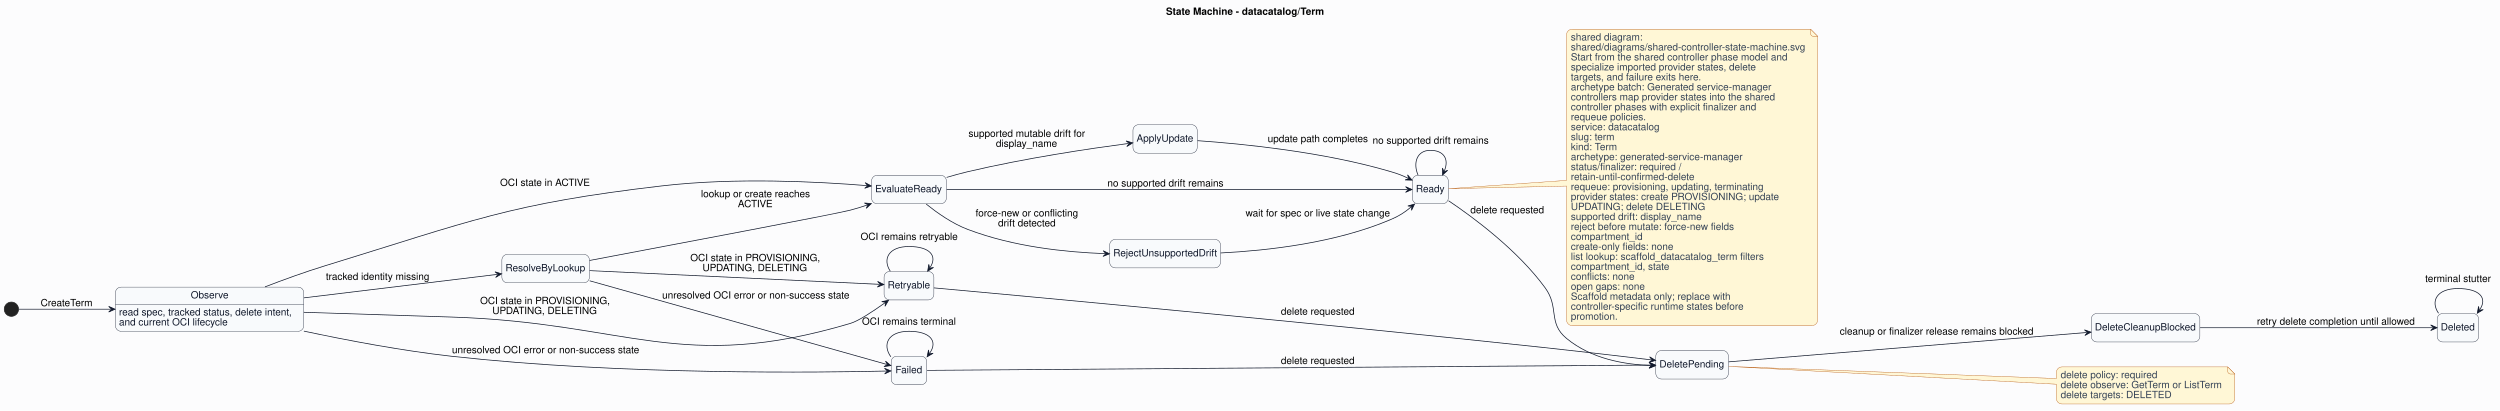
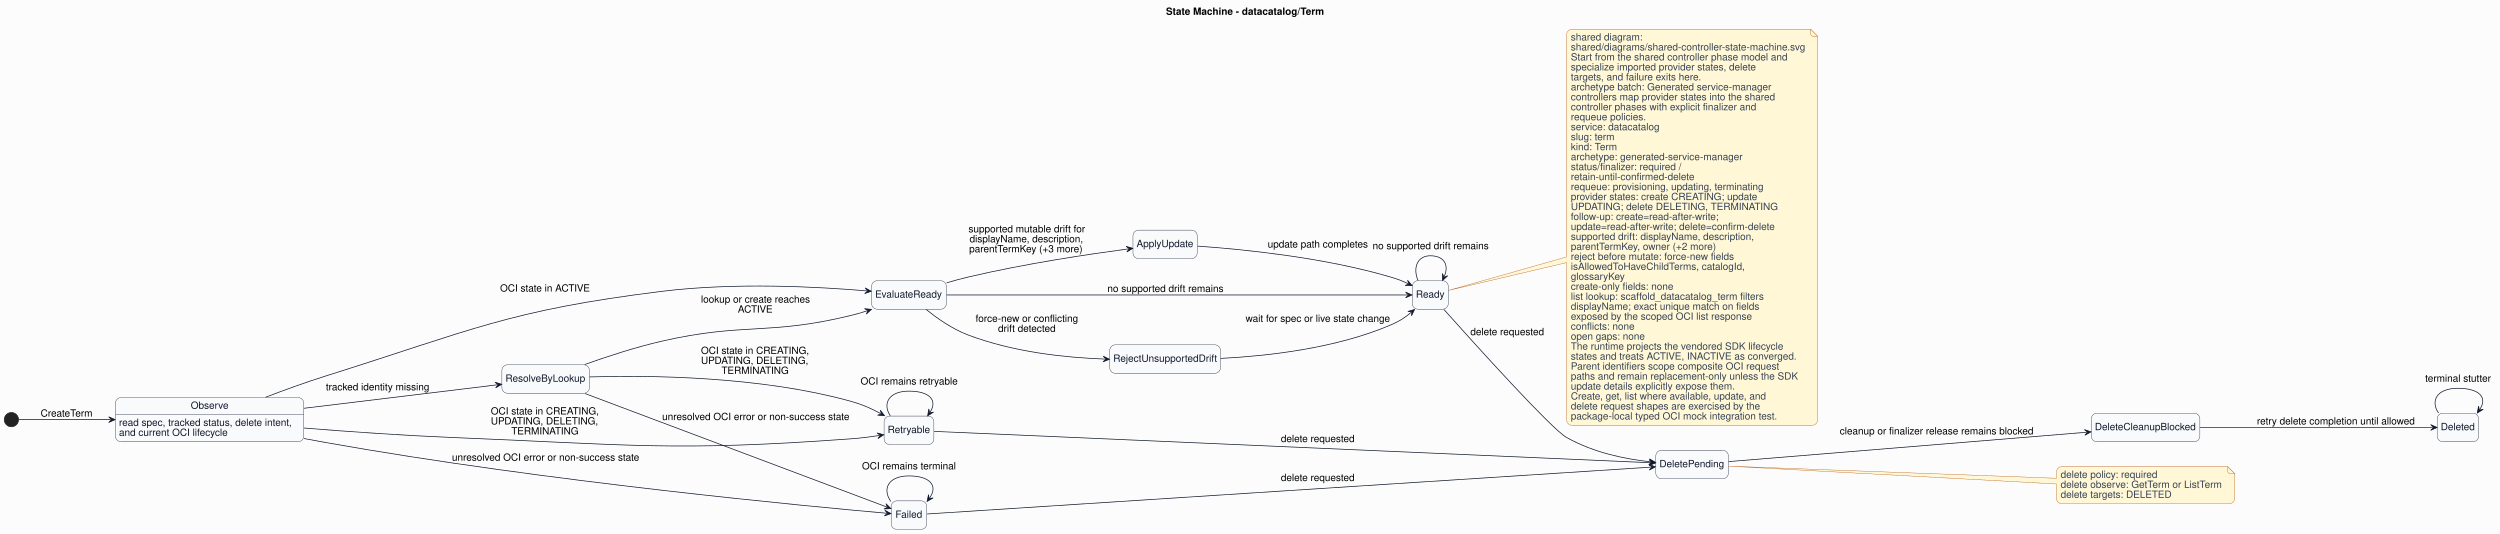
- <svg xmlns="http://www.w3.org/2000/svg" contentStyleType="text/css" data-diagram-type="STATE" height="576px" preserveAspectRatio="none" style="width:3509px;height:576px;background:#FCFCFD;" version="1.1" viewBox="0 0 3509 576" width="3509px" zoomAndPan="magnify">
+ <svg xmlns="http://www.w3.org/2000/svg" contentStyleType="text/css" data-diagram-type="STATE" height="749px" preserveAspectRatio="none" style="width:3509px;height:749px;background:#FCFCFD;" version="1.1" viewBox="0 0 3509 749" width="3509px" zoomAndPan="magnify">
  <defs />
  <g>
-     <rect fill="#FCFCFD" height="576" style="stroke:none;stroke-width:1;" width="3509" x="0" y="0" />
+     <rect fill="#FCFCFD" height="749" style="stroke:none;stroke-width:1;" width="3509" x="0" y="0" />
    <g class="title" data-source-line="10">
      <text fill="#000000" font-family="Helvetica" font-size="14" font-weight="bold" lengthAdjust="spacing" textLength="222.503" x="1636.502" y="20.78">State Machine - datacatalog/Term</text>
    </g>
    <g class="entity" data-qualified-name="observe" id="ent0002">
-       <rect fill="#F8FAFC" height="62" rx="8" ry="8" style="stroke:#0F172A;stroke-width:0.5;" width="264.364" x="162" y="403" />
-       <line style="stroke:#0F172A;stroke-width:0.5;" x1="162" x2="426.364" y1="427" y2="427" />
-       <text fill="#0F172A" font-family="Helvetica" font-size="14" lengthAdjust="spacing" textLength="52.91" x="267.727" y="418.78">Observe</text>
-       <text fill="#0F172A" font-family="Helvetica" font-size="14" lengthAdjust="spacing" textLength="244.364" x="167" y="442.78">read spec, tracked status, delete intent,</text>
-       <text fill="#0F172A" font-family="Helvetica" font-size="14" lengthAdjust="spacing" textLength="153.282" x="167" y="456.78">and current OCI lifecycle</text>
-     </g>
-     <rect fill="#F8FAFC" height="40" rx="8" ry="8" style="stroke:#0F172A;stroke-width:0.5;" width="104.951" x="1223.36" y="246" />
-     <text fill="#0F172A" font-family="Helvetica" font-size="14" lengthAdjust="spacing" textLength="94.951" x="1228.36" y="269.78">EvaluateReady</text>
-     <rect fill="#F8FAFC" height="40" rx="8" ry="8" style="stroke:#0F172A;stroke-width:0.5;" width="50.469" x="1982.32" y="246" />
-     <text fill="#0F172A" font-family="Helvetica" font-size="14" lengthAdjust="spacing" textLength="40.469" x="1987.32" y="269.78">Ready</text>
-     <rect fill="#F8FAFC" height="40" rx="8" ry="8" style="stroke:#0F172A;stroke-width:0.5;" width="69.917" x="1240.88" y="381" />
-     <text fill="#0F172A" font-family="Helvetica" font-size="14" lengthAdjust="spacing" textLength="59.917" x="1245.88" y="404.78">Retryable</text>
-     <rect fill="#F8FAFC" height="40" rx="8" ry="8" style="stroke:#0F172A;stroke-width:0.5;" width="50" x="1250.84" y="500" />
-     <text fill="#0F172A" font-family="Helvetica" font-size="14" lengthAdjust="spacing" textLength="38.131" x="1256.775" y="523.78">Failed</text>
-     <rect fill="#F8FAFC" height="40" rx="8" ry="8" style="stroke:#0F172A;stroke-width:0.5;" width="122.848" x="704.44" y="357" />
-     <text fill="#0F172A" font-family="Helvetica" font-size="14" lengthAdjust="spacing" textLength="112.848" x="709.44" y="380.78">ResolveByLookup</text>
-     <rect fill="#F8FAFC" height="40" rx="8" ry="8" style="stroke:#0F172A;stroke-width:0.5;" width="155.51" x="1557.56" y="336" />
-     <text fill="#0F172A" font-family="Helvetica" font-size="14" lengthAdjust="spacing" textLength="145.51" x="1562.56" y="359.78">RejectUnsupportedDrift</text>
-     <rect fill="#F8FAFC" height="40" rx="8" ry="8" style="stroke:#0F172A;stroke-width:0.5;" width="90.165" x="1590.23" y="175" />
-     <text fill="#0F172A" font-family="Helvetica" font-size="14" lengthAdjust="spacing" textLength="80.165" x="1595.23" y="198.78">ApplyUpdate</text>
-     <rect fill="#F8FAFC" height="40" rx="8" ry="8" style="stroke:#0F172A;stroke-width:0.5;" width="101.848" x="2324.1" y="492" />
-     <text fill="#0F172A" font-family="Helvetica" font-size="14" lengthAdjust="spacing" textLength="91.848" x="2329.1" y="515.78">DeletePending</text>
-     <rect fill="#F8FAFC" height="40" rx="8" ry="8" style="stroke:#0F172A;stroke-width:0.5;" width="58.255" x="3420.79" y="440" />
-     <text fill="#0F172A" font-family="Helvetica" font-size="14" lengthAdjust="spacing" textLength="48.255" x="3425.79" y="463.78">Deleted</text>
-     <rect fill="#F8FAFC" height="40" rx="8" ry="8" style="stroke:#0F172A;stroke-width:0.5;" width="152.427" x="2935.31" y="440" />
-     <text fill="#0F172A" font-family="Helvetica" font-size="14" lengthAdjust="spacing" textLength="142.427" x="2940.31" y="463.78">DeleteCleanupBlocked</text>
+       <rect fill="#F8FAFC" height="62" rx="8" ry="8" style="stroke:#0F172A;stroke-width:0.5;" width="264.364" x="162" y="558" />
+       <line style="stroke:#0F172A;stroke-width:0.5;" x1="162" x2="426.364" y1="582" y2="582" />
+       <text fill="#0F172A" font-family="Helvetica" font-size="14" lengthAdjust="spacing" textLength="52.91" x="267.727" y="573.78">Observe</text>
+       <text fill="#0F172A" font-family="Helvetica" font-size="14" lengthAdjust="spacing" textLength="244.364" x="167" y="597.78">read spec, tracked status, delete intent,</text>
+       <text fill="#0F172A" font-family="Helvetica" font-size="14" lengthAdjust="spacing" textLength="153.282" x="167" y="611.78">and current OCI lifecycle</text>
+     </g>
+     <rect fill="#F8FAFC" height="40" rx="8" ry="8" style="stroke:#0F172A;stroke-width:0.5;" width="104.951" x="1223.36" y="394" />
+     <text fill="#0F172A" font-family="Helvetica" font-size="14" lengthAdjust="spacing" textLength="94.951" x="1228.36" y="417.78">EvaluateReady</text>
+     <rect fill="#F8FAFC" height="40" rx="8" ry="8" style="stroke:#0F172A;stroke-width:0.5;" width="50.469" x="1982.32" y="394" />
+     <text fill="#0F172A" font-family="Helvetica" font-size="14" lengthAdjust="spacing" textLength="40.469" x="1987.32" y="417.78">Ready</text>
+     <rect fill="#F8FAFC" height="40" rx="8" ry="8" style="stroke:#0F172A;stroke-width:0.5;" width="69.917" x="1240.88" y="584" />
+     <text fill="#0F172A" font-family="Helvetica" font-size="14" lengthAdjust="spacing" textLength="59.917" x="1245.88" y="607.78">Retryable</text>
+     <rect fill="#F8FAFC" height="40" rx="8" ry="8" style="stroke:#0F172A;stroke-width:0.5;" width="50" x="1250.84" y="703" />
+     <text fill="#0F172A" font-family="Helvetica" font-size="14" lengthAdjust="spacing" textLength="38.131" x="1256.775" y="726.78">Failed</text>
+     <rect fill="#F8FAFC" height="40" rx="8" ry="8" style="stroke:#0F172A;stroke-width:0.5;" width="122.848" x="704.44" y="512" />
+     <text fill="#0F172A" font-family="Helvetica" font-size="14" lengthAdjust="spacing" textLength="112.848" x="709.44" y="535.78">ResolveByLookup</text>
+     <rect fill="#F8FAFC" height="40" rx="8" ry="8" style="stroke:#0F172A;stroke-width:0.5;" width="155.51" x="1557.56" y="484" />
+     <text fill="#0F172A" font-family="Helvetica" font-size="14" lengthAdjust="spacing" textLength="145.51" x="1562.56" y="507.78">RejectUnsupportedDrift</text>
+     <rect fill="#F8FAFC" height="40" rx="8" ry="8" style="stroke:#0F172A;stroke-width:0.5;" width="90.165" x="1590.23" y="323" />
+     <text fill="#0F172A" font-family="Helvetica" font-size="14" lengthAdjust="spacing" textLength="80.165" x="1595.23" y="346.78">ApplyUpdate</text>
+     <rect fill="#F8FAFC" height="40" rx="8" ry="8" style="stroke:#0F172A;stroke-width:0.5;" width="101.848" x="2324.1" y="632" />
+     <text fill="#0F172A" font-family="Helvetica" font-size="14" lengthAdjust="spacing" textLength="91.848" x="2329.1" y="655.78">DeletePending</text>
+     <rect fill="#F8FAFC" height="40" rx="8" ry="8" style="stroke:#0F172A;stroke-width:0.5;" width="58.255" x="3420.79" y="580" />
+     <text fill="#0F172A" font-family="Helvetica" font-size="14" lengthAdjust="spacing" textLength="48.255" x="3425.79" y="603.78">Deleted</text>
+     <rect fill="#F8FAFC" height="40" rx="8" ry="8" style="stroke:#0F172A;stroke-width:0.5;" width="152.427" x="2935.31" y="580" />
+     <text fill="#0F172A" font-family="Helvetica" font-size="14" lengthAdjust="spacing" textLength="142.427" x="2940.31" y="603.78">DeleteCleanupBlocked</text>
    <g class="start_entity" data-qualified-name=".start." data-source-line="32" id="ent0002">
-       <ellipse cx="16" cy="434" fill="#222222" rx="10" ry="10" style="stroke:#222222;stroke-width:1;" />
+       <ellipse cx="16" cy="589" fill="#222222" rx="10" ry="10" style="stroke:#222222;stroke-width:1;" />
    </g>
    <g class="entity" data-qualified-name="GMN2" data-source-line="55" id="ent0003">
-       <path d="M2198.78,49 L2198.78,253.16 L2033.1,264.86 L2198.78,261.16 L2198.78,449 A8,8 0 0 0 2206.78,457 L2543.261,457 A8,8 0 0 0 2551.261,449 L2551.261,51 L2541.261,41 L2206.78,41 A8,8 0 0 0 2198.78,49" fill="#FFF7D6" style="stroke:#B45309;stroke-width:0.5;" />
+       <path d="M2198.78,49 L2198.78,360.6 L2033.1,407.62 L2198.78,368.6 L2198.78,589 A8,8 0 0 0 2206.78,597 L2543.261,597 A8,8 0 0 0 2551.261,589 L2551.261,51 L2541.261,41 L2206.78,41 A8,8 0 0 0 2198.78,49" fill="#FFF7D6" style="stroke:#B45309;stroke-width:0.5;" />
      <path d="M2541.261,41 L2541.261,47 A4,4 0 0 0 2545.261,51 L2551.261,51 L2541.261,41" fill="#FFF7D6" style="stroke:#B45309;stroke-width:0.5;" />
      <text fill="#334155" font-family="Helvetica" font-size="14" lengthAdjust="spacing" textLength="101.165" x="2204.78" y="56.78">shared diagram:</text>
      <text fill="#334155" font-family="Helvetica" font-size="14" lengthAdjust="spacing" textLength="331.481" x="2204.78" y="70.78">shared/diagrams/shared-controller-state-machine.svg</text>
      <text fill="#334155" font-family="Helvetica" font-size="14" lengthAdjust="spacing" textLength="304.274" x="2204.78" y="84.78">Start from the shared controller phase model and</text>
      <text fill="#334155" font-family="Helvetica" font-size="14" lengthAdjust="spacing" textLength="261.468" x="2204.78" y="98.78">specialize imported provider states, delete</text>
      <text fill="#334155" font-family="Helvetica" font-size="14" lengthAdjust="spacing" textLength="184.434" x="2204.78" y="112.78">targets, and failure exits here.</text>
      <text fill="#334155" font-family="Helvetica" font-size="14" lengthAdjust="spacing" textLength="281.709" x="2204.78" y="126.78">archetype batch: Generated service-manager</text>
      <text fill="#334155" font-family="Helvetica" font-size="14" lengthAdjust="spacing" textLength="287.923" x="2204.78" y="140.78">controllers map provider states into the shared</text>
      <text fill="#334155" font-family="Helvetica" font-size="14" lengthAdjust="spacing" textLength="261.461" x="2204.78" y="154.78">controller phases with explicit finalizer and</text>
      <text fill="#334155" font-family="Helvetica" font-size="14" lengthAdjust="spacing" textLength="105.848" x="2204.78" y="168.78">requeue policies.</text>
      <text fill="#334155" font-family="Helvetica" font-size="14" lengthAdjust="spacing" textLength="124.517" x="2204.78" y="182.78">service: datacatalog</text>
      <text fill="#334155" font-family="Helvetica" font-size="14" lengthAdjust="spacing" textLength="61.462" x="2204.78" y="196.78">slug: term</text>
      <text fill="#334155" font-family="Helvetica" font-size="14" lengthAdjust="spacing" textLength="66.124" x="2204.78" y="210.78">kind: Term</text>
      <text fill="#334155" font-family="Helvetica" font-size="14" lengthAdjust="spacing" textLength="241.24" x="2204.78" y="224.78">archetype: generated-service-manager</text>
      <text fill="#334155" font-family="Helvetica" font-size="14" lengthAdjust="spacing" textLength="156.406" x="2204.78" y="238.78">status/finalizer: required /</text>
      <text fill="#334155" font-family="Helvetica" font-size="14" lengthAdjust="spacing" textLength="174.303" x="2204.78" y="252.78">retain-until-confirmed-delete</text>
      <text fill="#334155" font-family="Helvetica" font-size="14" lengthAdjust="spacing" textLength="272.398" x="2204.78" y="266.78">requeue: provisioning, updating, terminating</text>
-       <text fill="#334155" font-family="Helvetica" font-size="14" lengthAdjust="spacing" textLength="295.682" x="2204.78" y="280.78">provider states: create PROVISIONING; update</text>
-       <text fill="#334155" font-family="Helvetica" font-size="14" lengthAdjust="spacing" textLength="192.165" x="2204.78" y="294.78">UPDATING; delete DELETING</text>
-       <text fill="#334155" font-family="Helvetica" font-size="14" lengthAdjust="spacing" textLength="183.661" x="2204.78" y="308.78">supported drift: display_name</text>
-       <text fill="#334155" font-family="Helvetica" font-size="14" lengthAdjust="spacing" textLength="230.33" x="2204.78" y="322.78">reject before mutate: force-new fields</text>
-       <text fill="#334155" font-family="Helvetica" font-size="14" lengthAdjust="spacing" textLength="100.379" x="2204.78" y="336.78">compartment_id</text>
-       <text fill="#334155" font-family="Helvetica" font-size="14" lengthAdjust="spacing" textLength="144.751" x="2204.78" y="350.78">create-only fields: none</text>
-       <text fill="#334155" font-family="Helvetica" font-size="14" lengthAdjust="spacing" textLength="271.585" x="2204.78" y="364.78">list lookup: scaffold_datacatalog_term filters</text>
-       <text fill="#334155" font-family="Helvetica" font-size="14" lengthAdjust="spacing" textLength="138.51" x="2204.78" y="378.78">compartment_id, state</text>
-       <text fill="#334155" font-family="Helvetica" font-size="14" lengthAdjust="spacing" textLength="89.496" x="2204.78" y="392.78">conflicts: none</text>
-       <text fill="#334155" font-family="Helvetica" font-size="14" lengthAdjust="spacing" textLength="104.316" x="2204.78" y="406.78">open gaps: none</text>
-       <text fill="#334155" font-family="Helvetica" font-size="14" lengthAdjust="spacing" textLength="224.902" x="2204.78" y="420.78">Scaffold metadata only; replace with</text>
-       <text fill="#334155" font-family="Helvetica" font-size="14" lengthAdjust="spacing" textLength="244.323" x="2204.78" y="434.78">controller-specific runtime states before</text>
-       <text fill="#334155" font-family="Helvetica" font-size="14" lengthAdjust="spacing" textLength="66.144" x="2204.78" y="448.78">promotion.</text>
-     </g>
-     <g class="entity" data-qualified-name="GMN5" data-source-line="86" id="ent0006">
-       <path d="M2886.27,523 L2886.27,531.3 L2426.34,514.3 L2886.27,539.3 L2886.27,559 A8,8 0 0 0 2894.27,567 L3128.793,567 A8,8 0 0 0 3136.793,559 L3136.793,525 L3126.793,515 L2894.27,515 A8,8 0 0 0 2886.27,523" fill="#FFF7D6" style="stroke:#B45309;stroke-width:0.5;" />
-       <path d="M3126.793,515 L3126.793,521 A4,4 0 0 0 3130.793,525 L3136.793,525 L3126.793,515" fill="#FFF7D6" style="stroke:#B45309;stroke-width:0.5;" />
-       <text fill="#334155" font-family="Helvetica" font-size="14" lengthAdjust="spacing" textLength="136.972" x="2892.27" y="530.78">delete policy: required</text>
-       <text fill="#334155" font-family="Helvetica" font-size="14" lengthAdjust="spacing" textLength="229.523" x="2892.27" y="544.78">delete observe: GetTerm or ListTerm</text>
-       <text fill="#334155" font-family="Helvetica" font-size="14" lengthAdjust="spacing" textLength="157.185" x="2892.27" y="558.78">delete targets: DELETED</text>
+       <text fill="#334155" font-family="Helvetica" font-size="14" lengthAdjust="spacing" textLength="265.337" x="2204.78" y="280.78">provider states: create CREATING; update</text>
+       <text fill="#334155" font-family="Helvetica" font-size="14" lengthAdjust="spacing" textLength="296.386" x="2204.78" y="294.78">UPDATING; delete DELETING, TERMINATING</text>
+       <text fill="#334155" font-family="Helvetica" font-size="14" lengthAdjust="spacing" textLength="209.699" x="2204.78" y="308.78">follow-up: create=read-after-write;</text>
+       <text fill="#334155" font-family="Helvetica" font-size="14" lengthAdjust="spacing" textLength="288.716" x="2204.78" y="322.78">update=read-after-write; delete=confirm-delete</text>
+       <text fill="#334155" font-family="Helvetica" font-size="14" lengthAdjust="spacing" textLength="257.571" x="2204.78" y="336.78">supported drift: displayName, description,</text>
+       <text fill="#334155" font-family="Helvetica" font-size="14" lengthAdjust="spacing" textLength="207.355" x="2204.78" y="350.78">parentTermKey, owner (+2 more)</text>
+       <text fill="#334155" font-family="Helvetica" font-size="14" lengthAdjust="spacing" textLength="230.33" x="2204.78" y="364.78">reject before mutate: force-new fields</text>
+       <text fill="#334155" font-family="Helvetica" font-size="14" lengthAdjust="spacing" textLength="248.213" x="2204.78" y="378.78">isAllowedToHaveChildTerms, catalogId,</text>
+       <text fill="#334155" font-family="Helvetica" font-size="14" lengthAdjust="spacing" textLength="76.255" x="2204.78" y="392.78">glossaryKey</text>
+       <text fill="#334155" font-family="Helvetica" font-size="14" lengthAdjust="spacing" textLength="144.751" x="2204.78" y="406.78">create-only fields: none</text>
+       <text fill="#334155" font-family="Helvetica" font-size="14" lengthAdjust="spacing" textLength="271.585" x="2204.78" y="420.78">list lookup: scaffold_datacatalog_term filters</text>
+       <text fill="#334155" font-family="Helvetica" font-size="14" lengthAdjust="spacing" textLength="266.144" x="2204.78" y="434.78">displayName; exact unique match on fields</text>
+       <text fill="#334155" font-family="Helvetica" font-size="14" lengthAdjust="spacing" textLength="255.254" x="2204.78" y="448.78">exposed by the scoped OCI list response</text>
+       <text fill="#334155" font-family="Helvetica" font-size="14" lengthAdjust="spacing" textLength="89.496" x="2204.78" y="462.78">conflicts: none</text>
+       <text fill="#334155" font-family="Helvetica" font-size="14" lengthAdjust="spacing" textLength="104.316" x="2204.78" y="476.78">open gaps: none</text>
+       <text fill="#334155" font-family="Helvetica" font-size="14" lengthAdjust="spacing" textLength="299.585" x="2204.78" y="490.78">The runtime projects the vendored SDK lifecycle</text>
+       <text fill="#334155" font-family="Helvetica" font-size="14" lengthAdjust="spacing" textLength="322.137" x="2204.78" y="504.78">states and treats ACTIVE, INACTIVE as converged.</text>
+       <text fill="#334155" font-family="Helvetica" font-size="14" lengthAdjust="spacing" textLength="293.364" x="2204.78" y="518.78">Parent identifiers scope composite OCI request</text>
+       <text fill="#334155" font-family="Helvetica" font-size="14" lengthAdjust="spacing" textLength="319.84" x="2204.78" y="532.78">paths and remain replacement-only unless the SDK</text>
+       <text fill="#334155" font-family="Helvetica" font-size="14" lengthAdjust="spacing" textLength="231.909" x="2204.78" y="546.78">update details explicitly expose them.</text>
+       <text fill="#334155" font-family="Helvetica" font-size="14" lengthAdjust="spacing" textLength="277.06" x="2204.78" y="560.78">Create, get, list where available, update, and</text>
+       <text fill="#334155" font-family="Helvetica" font-size="14" lengthAdjust="spacing" textLength="267.723" x="2204.78" y="574.78">delete request shapes are exercised by the</text>
+       <text fill="#334155" font-family="Helvetica" font-size="14" lengthAdjust="spacing" textLength="290.254" x="2204.78" y="588.78">package-local typed OCI mock integration test.</text>
+     </g>
+     <g class="entity" data-qualified-name="GMN5" data-source-line="96" id="ent0006">
+       <path d="M2886.27,663 L2886.27,671.3 L2426.34,654.3 L2886.27,679.3 L2886.27,699 A8,8 0 0 0 2894.27,707 L3128.793,707 A8,8 0 0 0 3136.793,699 L3136.793,665 L3126.793,655 L2894.27,655 A8,8 0 0 0 2886.27,663" fill="#FFF7D6" style="stroke:#B45309;stroke-width:0.5;" />
+       <path d="M3126.793,655 L3126.793,661 A4,4 0 0 0 3130.793,665 L3136.793,665 L3126.793,655" fill="#FFF7D6" style="stroke:#B45309;stroke-width:0.5;" />
+       <text fill="#334155" font-family="Helvetica" font-size="14" lengthAdjust="spacing" textLength="136.972" x="2892.27" y="670.78">delete policy: required</text>
+       <text fill="#334155" font-family="Helvetica" font-size="14" lengthAdjust="spacing" textLength="229.523" x="2892.27" y="684.78">delete observe: GetTerm or ListTerm</text>
+       <text fill="#334155" font-family="Helvetica" font-size="14" lengthAdjust="spacing" textLength="157.185" x="2892.27" y="698.78">delete targets: DELETED</text>
    </g>
    <g class="link" data-entity-1="ent0002" data-entity-2="ent0002" data-link-type="dependency" data-source-line="32" id="lnk3">
-       <path d="M26.19,434 C48.04,434 99.5,434 155.53,434" fill="none" id="*start*-to-observe" style="stroke:#0F172A;stroke-width:1;" />
-       <polygon fill="#0F172A" points="161.53,434,152.53,430,156.53,434,152.53,438,161.53,434" style="stroke:#0F172A;stroke-width:1;" />
-       <text fill="#000000" font-family="Helvetica" font-size="14" lengthAdjust="spacing" textLength="74.683" x="57" y="429.78">CreateTerm</text>
+       <path d="M26.19,589 C48.04,589 99.5,589 155.53,589" fill="none" id="*start*-to-observe" style="stroke:#0F172A;stroke-width:1;" />
+       <polygon fill="#0F172A" points="161.53,589,152.53,585,156.53,589,152.53,593,161.53,589" style="stroke:#0F172A;stroke-width:1;" />
+       <text fill="#000000" font-family="Helvetica" font-size="14" lengthAdjust="spacing" textLength="74.683" x="57" y="584.78">CreateTerm</text>
    </g>
    <g class="link" data-entity-1="ent0002" data-entity-2="ent0007" data-link-type="dependency" data-source-line="33" id="lnk4">
-       <path d="M426.64,418.05 C517.55,407.01 628.334,393.573 698.184,385.093" fill="none" id="observe-to-resolve_by_lookup" style="stroke:#0F172A;stroke-width:1;" />
-       <polygon fill="#0F172A" points="704.14,384.37,694.723,381.484,699.176,384.973,695.688,389.425,704.14,384.37" style="stroke:#0F172A;stroke-width:1;" />
-       <text fill="#000000" font-family="Helvetica" font-size="14" lengthAdjust="spacing" textLength="145.503" x="457.36" y="392.84">tracked identity missing</text>
+       <path d="M426.64,573.05 C517.55,562.01 628.334,548.573 698.184,540.093" fill="none" id="observe-to-resolve_by_lookup" style="stroke:#0F172A;stroke-width:1;" />
+       <polygon fill="#0F172A" points="704.14,539.37,694.723,536.484,699.176,539.973,695.688,544.426,704.14,539.37" style="stroke:#0F172A;stroke-width:1;" />
+       <text fill="#000000" font-family="Helvetica" font-size="14" lengthAdjust="spacing" textLength="145.503" x="457.36" y="547.84">tracked identity missing</text>
    </g>
    <g class="link" data-entity-1="ent0007" data-entity-2="ent0003" data-link-type="dependency" data-source-line="34" id="lnk5">
-       <path d="M827.57,365.58 C941.1,344.19 1175.77,299.79 1193.36,295 C1203.07,292.36 1207.604,291.054 1217.384,287.704" fill="none" id="resolve_by_lookup-to-evaluate_ready" style="stroke:#0F172A;stroke-width:1;" />
-       <polygon fill="#0F172A" points="1223.06,285.76,1213.249,284.892,1218.33,287.38,1215.842,292.461,1223.06,285.76" style="stroke:#0F172A;stroke-width:1;" />
-       <text fill="#000000" font-family="Helvetica" font-size="14" lengthAdjust="spacing" textLength="154.089" x="983.86" y="276.78">lookup or create reaches</text>
-       <text fill="#000000" font-family="Helvetica" font-size="14" lengthAdjust="spacing" textLength="50.565" x="1035.622" y="290.78">ACTIVE</text>
+       <path d="M820.74,511.59 C851.81,500.51 891.84,487.4 928.36,479 C1044.2,452.36 1077.87,471.08 1193.36,443 C1203.14,440.62 1207.696,439.422 1217.486,436.112" fill="none" id="resolve_by_lookup-to-evaluate_ready" style="stroke:#0F172A;stroke-width:1;" />
+       <polygon fill="#0F172A" points="1223.17,434.19,1213.363,433.283,1218.433,435.791,1215.925,440.862,1223.17,434.19" style="stroke:#0F172A;stroke-width:1;" />
+       <text fill="#000000" font-family="Helvetica" font-size="14" lengthAdjust="spacing" textLength="154.089" x="983.86" y="424.78">lookup or create reaches</text>
+       <text fill="#000000" font-family="Helvetica" font-size="14" lengthAdjust="spacing" textLength="50.565" x="1035.622" y="438.78">ACTIVE</text>
    </g>
    <g class="link" data-entity-1="ent0007" data-entity-2="ent0005" data-link-type="dependency" data-source-line="35" id="lnk6">
-       <path d="M827.63,379.87 C935.21,384.95 1149.807,395.097 1234.597,399.097" fill="none" id="resolve_by_lookup-to-retryable" style="stroke:#0F172A;stroke-width:1;" />
-       <polygon fill="#0F172A" points="1240.59,399.38,1231.789,394.96,1235.596,399.144,1231.411,402.951,1240.59,399.38" style="stroke:#0F172A;stroke-width:1;" />
-       <text fill="#000000" font-family="Helvetica" font-size="14" lengthAdjust="spacing" textLength="184.379" x="968.86" y="366.54">OCI state in PROVISIONING,</text>
-       <text fill="#000000" font-family="Helvetica" font-size="14" lengthAdjust="spacing" textLength="150.131" x="985.984" y="380.54">UPDATING, DELETING</text>
+       <path d="M827.46,529.04 C911.3,526.6 1066.7,528.03 1193.36,563 C1210,567.59 1221.971,572.84 1236.291,580.64" fill="none" id="resolve_by_lookup-to-retryable" style="stroke:#0F172A;stroke-width:1;" />
+       <polygon fill="#0F172A" points="1241.56,583.51,1235.57,575.692,1237.169,581.118,1231.743,582.718,1241.56,583.51" style="stroke:#0F172A;stroke-width:1;" />
+       <text fill="#000000" font-family="Helvetica" font-size="14" lengthAdjust="spacing" textLength="154.034" x="983.86" y="496.78">OCI state in CREATING,</text>
+       <text fill="#000000" font-family="Helvetica" font-size="14" lengthAdjust="spacing" textLength="154.02" x="983.867" y="510.78">UPDATING, DELETING,</text>
+       <text fill="#000000" font-family="Helvetica" font-size="14" lengthAdjust="spacing" textLength="96.441" x="1012.656" y="524.78">TERMINATING</text>
    </g>
    <g class="link" data-entity-1="ent0007" data-entity-2="ent0006" data-link-type="dependency" data-source-line="36" id="lnk7">
-       <path d="M827.63,394.11 C939.69,425.65 1168.585,490.083 1244.675,511.513" fill="none" id="resolve_by_lookup-to-failed" style="stroke:#0F172A;stroke-width:1;" />
-       <polygon fill="#0F172A" points="1250.45,513.14,1242.871,506.85,1245.637,511.784,1240.703,514.55,1250.45,513.14" style="stroke:#0F172A;stroke-width:1;" />
-       <text fill="#000000" font-family="Helvetica" font-size="14" lengthAdjust="spacing" textLength="263.778" x="929.36" y="419.03">unresolved OCI error or non-success state</text>
+       <path d="M821.23,552.44 C930.52,593.53 1167.404,682.598 1244.904,711.748" fill="none" id="resolve_by_lookup-to-failed" style="stroke:#0F172A;stroke-width:1;" />
+       <polygon fill="#0F172A" points="1250.52,713.86,1243.504,706.948,1245.84,712.1,1240.688,714.436,1250.52,713.86" style="stroke:#0F172A;stroke-width:1;" />
+       <text fill="#000000" font-family="Helvetica" font-size="14" lengthAdjust="spacing" textLength="263.778" x="929.36" y="589.56">unresolved OCI error or non-success state</text>
    </g>
    <g class="link" data-entity-1="ent0002" data-entity-2="ent0003" data-link-type="dependency" data-source-line="37" id="lnk8">
-       <path d="M371.96,402.64 C398.45,392.43 428.47,381.55 456.36,373 C662.5,309.82 714.22,286.06 928.36,261 C1032.33,248.83 1149.05,255.034 1216.99,260.554" fill="none" id="observe-to-evaluate_ready" style="stroke:#0F172A;stroke-width:1;" />
-       <polygon fill="#0F172A" points="1222.97,261.04,1214.323,256.324,1217.986,260.635,1213.676,264.298,1222.97,261.04" style="stroke:#0F172A;stroke-width:1;" />
-       <text fill="#000000" font-family="Helvetica" font-size="14" lengthAdjust="spacing" textLength="128.372" x="701.86" y="260.95">OCI state in ACTIVE</text>
+       <path d="M372.84,557.55 C399.14,547.45 428.82,536.65 456.36,528 C662.76,463.16 713.67,435.65 928.36,409 C1032.24,396.11 1148.992,402.543 1216.961,408.312" fill="none" id="observe-to-evaluate_ready" style="stroke:#0F172A;stroke-width:1;" />
+       <polygon fill="#0F172A" points="1222.94,408.82,1214.311,404.073,1217.958,408.397,1213.634,412.044,1222.94,408.82" style="stroke:#0F172A;stroke-width:1;" />
+       <text fill="#000000" font-family="Helvetica" font-size="14" lengthAdjust="spacing" textLength="128.372" x="701.86" y="409.24">OCI state in ACTIVE</text>
    </g>
    <g class="link" data-entity-1="ent0002" data-entity-2="ent0005" data-link-type="dependency" data-source-line="38" id="lnk9">
-       <path d="M426.47,438.33 C489.11,440.38 565.11,442.85 633.36,445 C882.16,452.84 954.72,524.79 1193.36,454 C1204.77,450.62 1223.445,438.364 1242.305,424.914" fill="none" id="observe-to-retryable" style="stroke:#0F172A;stroke-width:1;" />
-       <polygon fill="#0F172A" points="1247.19,421.43,1237.54,423.399,1243.119,424.333,1242.185,429.912,1247.19,421.43" style="stroke:#0F172A;stroke-width:1;" />
-       <text fill="#000000" font-family="Helvetica" font-size="14" lengthAdjust="spacing" textLength="184.379" x="673.86" y="426.78">OCI state in PROVISIONING,</text>
-       <text fill="#000000" font-family="Helvetica" font-size="14" lengthAdjust="spacing" textLength="150.131" x="690.984" y="440.78">UPDATING, DELETING</text>
+       <path d="M426.76,600.78 C489.29,605.86 565.13,611.25 633.36,614 C882.05,624.02 945.14,634.18 1193.36,616 C1208.91,614.86 1220.055,613.469 1234.545,611.149" fill="none" id="observe-to-retryable" style="stroke:#0F172A;stroke-width:1;" />
+       <polygon fill="#0F172A" points="1240.47,610.2,1230.951,607.673,1235.533,610.99,1232.216,615.573,1240.47,610.2" style="stroke:#0F172A;stroke-width:1;" />
+       <text fill="#000000" font-family="Helvetica" font-size="14" lengthAdjust="spacing" textLength="154.034" x="688.86" y="581.78">OCI state in CREATING,</text>
+       <text fill="#000000" font-family="Helvetica" font-size="14" lengthAdjust="spacing" textLength="154.02" x="688.867" y="595.78">UPDATING, DELETING,</text>
+       <text fill="#000000" font-family="Helvetica" font-size="14" lengthAdjust="spacing" textLength="96.441" x="717.656" y="609.78">TERMINATING</text>
    </g>
    <g class="link" data-entity-1="ent0002" data-entity-2="ent0006" data-link-type="dependency" data-source-line="39" id="lnk10">
-       <path d="M426.52,464.76 C488.83,478.03 564.56,492.26 633.36,500 C872.8,526.92 1159.452,522.769 1244.562,520.789" fill="none" id="observe-to-failed" style="stroke:#0F172A;stroke-width:1;" />
-       <polygon fill="#0F172A" points="1250.56,520.65,1241.469,516.86,1245.561,520.766,1241.656,524.858,1250.56,520.65" style="stroke:#0F172A;stroke-width:1;" />
-       <text fill="#000000" font-family="Helvetica" font-size="14" lengthAdjust="spacing" textLength="263.778" x="634.36" y="495.78">unresolved OCI error or non-success state</text>
+       <path d="M426.61,615.53 C436.67,617.43 446.67,619.27 456.36,621 C767.91,676.55 1145.553,711.674 1244.623,720.394" fill="none" id="observe-to-failed" style="stroke:#0F172A;stroke-width:1;" />
+       <polygon fill="#0F172A" points="1250.6,720.92,1241.985,716.146,1245.619,720.482,1241.284,724.115,1250.6,720.92" style="stroke:#0F172A;stroke-width:1;" />
+       <text fill="#000000" font-family="Helvetica" font-size="14" lengthAdjust="spacing" textLength="263.778" x="634.36" y="646.68">unresolved OCI error or non-success state</text>
    </g>
    <g class="link" data-entity-1="ent0003" data-entity-2="ent0008" data-link-type="dependency" data-source-line="40" id="lnk11">
-       <path d="M1300.06,286.48 C1315.49,298.89 1336.81,313.85 1358.32,322 C1422.53,346.35 1494.604,353.906 1551.304,356.026" fill="none" id="evaluate_ready-to-reject_unsupported_drift" style="stroke:#0F172A;stroke-width:1;" />
-       <polygon fill="#0F172A" points="1557.3,356.25,1548.456,351.916,1552.303,356.063,1548.157,359.911,1557.3,356.25" style="stroke:#0F172A;stroke-width:1;" />
-       <text fill="#000000" font-family="Helvetica" font-size="14" lengthAdjust="spacing" textLength="143.951" x="1369.32" y="303.78">force-new or conflicting</text>
-       <text fill="#000000" font-family="Helvetica" font-size="14" lengthAdjust="spacing" textLength="80.938" x="1400.827" y="317.78">drift detected</text>
+       <path d="M1300.06,434.48 C1315.49,446.89 1336.81,461.85 1358.32,470 C1422.53,494.35 1494.604,501.906 1551.304,504.026" fill="none" id="evaluate_ready-to-reject_unsupported_drift" style="stroke:#0F172A;stroke-width:1;" />
+       <polygon fill="#0F172A" points="1557.3,504.25,1548.456,499.916,1552.303,504.063,1548.157,507.911,1557.3,504.25" style="stroke:#0F172A;stroke-width:1;" />
+       <text fill="#000000" font-family="Helvetica" font-size="14" lengthAdjust="spacing" textLength="143.951" x="1369.32" y="451.78">force-new or conflicting</text>
+       <text fill="#000000" font-family="Helvetica" font-size="14" lengthAdjust="spacing" textLength="80.938" x="1400.827" y="465.78">drift detected</text>
    </g>
    <g class="link" data-entity-1="ent0008" data-entity-2="ent0004" data-link-type="dependency" data-source-line="41" id="lnk12">
-       <path d="M1713.32,355.06 C1779.2,351.77 1875.3,341 1952.32,308 C1964.36,302.84 1971.48,298.236 1980.92,290.246" fill="none" id="reject_unsupported_drift-to-ready" style="stroke:#0F172A;stroke-width:1;" />
-       <polygon fill="#0F172A" points="1985.5,286.37,1976.046,289.131,1981.684,289.6,1981.215,295.238,1985.5,286.37" style="stroke:#0F172A;stroke-width:1;" />
-       <text fill="#000000" font-family="Helvetica" font-size="14" lengthAdjust="spacing" textLength="203.882" x="1748.32" y="303.78">wait for spec or live state change</text>
+       <path d="M1713.32,503.06 C1779.2,499.77 1875.3,489 1952.32,456 C1964.36,450.84 1971.48,446.236 1980.92,438.246" fill="none" id="reject_unsupported_drift-to-ready" style="stroke:#0F172A;stroke-width:1;" />
+       <polygon fill="#0F172A" points="1985.5,434.37,1976.046,437.131,1981.684,437.6,1981.215,443.238,1985.5,434.37" style="stroke:#0F172A;stroke-width:1;" />
+       <text fill="#000000" font-family="Helvetica" font-size="14" lengthAdjust="spacing" textLength="203.882" x="1748.32" y="451.78">wait for spec or live state change</text>
    </g>
    <g class="link" data-entity-1="ent0003" data-entity-2="ent0009" data-link-type="dependency" data-source-line="42" id="lnk13">
-       <path d="M1328.72,248.96 C1338.49,246.07 1348.67,243.27 1358.32,241 C1439.17,221.95 1529.202,208.61 1584.032,201.33" fill="none" id="evaluate_ready-to-apply_update" style="stroke:#0F172A;stroke-width:1;" />
-       <polygon fill="#0F172A" points="1589.98,200.54,1580.532,197.759,1585.024,201.198,1581.585,205.69,1589.98,200.54" style="stroke:#0F172A;stroke-width:1;" />
-       <text fill="#000000" font-family="Helvetica" font-size="14" lengthAdjust="spacing" textLength="163.42" x="1359.32" y="192.09">supported mutable drift for</text>
-       <text fill="#000000" font-family="Helvetica" font-size="14" lengthAdjust="spacing" textLength="86.386" x="1397.837" y="206.09">display_name</text>
+       <path d="M1328.72,396.96 C1338.49,394.07 1348.67,391.27 1358.32,389 C1439.17,369.95 1529.202,356.61 1584.032,349.33" fill="none" id="evaluate_ready-to-apply_update" style="stroke:#0F172A;stroke-width:1;" />
+       <polygon fill="#0F172A" points="1589.98,348.54,1580.532,345.759,1585.024,349.198,1581.585,353.69,1589.98,348.54" style="stroke:#0F172A;stroke-width:1;" />
+       <text fill="#000000" font-family="Helvetica" font-size="14" lengthAdjust="spacing" textLength="163.42" x="1359.32" y="326.09">supported mutable drift for</text>
+       <text fill="#000000" font-family="Helvetica" font-size="14" lengthAdjust="spacing" textLength="160.296" x="1360.882" y="340.09">displayName, description,</text>
+       <text fill="#000000" font-family="Helvetica" font-size="14" lengthAdjust="spacing" textLength="161.444" x="1360.308" y="354.09">parentTermKey (+3 more)</text>
    </g>
    <g class="link" data-entity-1="ent0009" data-entity-2="ent0004" data-link-type="dependency" data-source-line="43" id="lnk14">
-       <path d="M1680.88,197.45 C1742.86,201.76 1858.1,213.07 1952.32,241 C1962.36,243.98 1967.503,245.9 1976.612,250.28" fill="none" id="apply_update-to-ready" style="stroke:#0F172A;stroke-width:1;" />
-       <polygon fill="#0F172A" points="1982.02,252.88,1975.642,245.375,1977.514,250.714,1972.176,252.585,1982.02,252.88" style="stroke:#0F172A;stroke-width:1;" />
-       <text fill="#000000" font-family="Helvetica" font-size="14" lengthAdjust="spacing" textLength="141.654" x="1779.32" y="199.45">update path completes</text>
+       <path d="M1680.88,345.45 C1742.86,349.76 1858.1,361.07 1952.32,389 C1962.36,391.98 1967.503,393.9 1976.612,398.28" fill="none" id="apply_update-to-ready" style="stroke:#0F172A;stroke-width:1;" />
+       <polygon fill="#0F172A" points="1982.02,400.88,1975.642,393.375,1977.514,398.714,1972.176,400.585,1982.02,400.88" style="stroke:#0F172A;stroke-width:1;" />
+       <text fill="#000000" font-family="Helvetica" font-size="14" lengthAdjust="spacing" textLength="141.654" x="1779.32" y="347.45">update path completes</text>
    </g>
    <g class="link" data-entity-1="ent0003" data-entity-2="ent0004" data-link-type="dependency" data-source-line="44" id="lnk15">
-       <path d="M1328.73,266 C1473.46,266 1871.77,266 1975.86,266" fill="none" id="evaluate_ready-to-ready" style="stroke:#0F172A;stroke-width:1;" />
-       <polygon fill="#0F172A" points="1981.86,266,1972.86,262,1976.86,266,1972.86,270,1981.86,266" style="stroke:#0F172A;stroke-width:1;" />
-       <text fill="#000000" font-family="Helvetica" font-size="14" lengthAdjust="spacing" textLength="162.641" x="1554.32" y="261.78">no supported drift remains</text>
+       <path d="M1328.73,414 C1473.46,414 1871.77,414 1975.86,414" fill="none" id="evaluate_ready-to-ready" style="stroke:#0F172A;stroke-width:1;" />
+       <polygon fill="#0F172A" points="1981.86,414,1972.86,410,1976.86,414,1972.86,418,1981.86,414" style="stroke:#0F172A;stroke-width:1;" />
+       <text fill="#000000" font-family="Helvetica" font-size="14" lengthAdjust="spacing" textLength="162.641" x="1554.32" y="409.78">no supported drift remains</text>
    </g>
    <g class="link" data-entity-1="ent0004" data-entity-2="ent0004" data-link-type="dependency" data-source-line="45" id="lnk16">
-       <path d="M1990.35,245.69 C1983,228.73 1988.74,211 2007.55,211 C2026.36,211 2034.486,223.225 2027.136,240.185" fill="none" id="ready-to-ready" style="stroke:#0F172A;stroke-width:1;" />
-       <polygon fill="#0F172A" points="2024.75,245.69,2031.999,239.023,2026.738,241.102,2024.659,235.842,2024.75,245.69" style="stroke:#0F172A;stroke-width:1;" />
-       <text fill="#000000" font-family="Helvetica" font-size="14" lengthAdjust="spacing" textLength="162.641" x="1926.55" y="201.78">no supported drift remains</text>
+       <path d="M1990.35,393.69 C1983,376.73 1988.74,359 2007.55,359 C2026.36,359 2034.486,371.225 2027.136,388.185" fill="none" id="ready-to-ready" style="stroke:#0F172A;stroke-width:1;" />
+       <polygon fill="#0F172A" points="2024.75,393.69,2031.999,387.023,2026.738,389.102,2024.659,383.842,2024.75,393.69" style="stroke:#0F172A;stroke-width:1;" />
+       <text fill="#000000" font-family="Helvetica" font-size="14" lengthAdjust="spacing" textLength="162.641" x="1926.55" y="349.78">no supported drift remains</text>
    </g>
    <g class="link" data-entity-1="ent0005" data-entity-2="ent0005" data-link-type="dependency" data-source-line="46" id="lnk17">
-       <path d="M1249.63,380.69 C1238.42,363.73 1247.16,346 1275.84,346 C1304.52,346 1316.556,358.723 1305.356,375.683" fill="none" id="retryable-to-retryable" style="stroke:#0F172A;stroke-width:1;" />
-       <polygon fill="#0F172A" points="1302.05,380.69,1310.347,375.384,1304.805,376.518,1303.672,370.976,1302.05,380.69" style="stroke:#0F172A;stroke-width:1;" />
-       <text fill="#000000" font-family="Helvetica" font-size="14" lengthAdjust="spacing" textLength="136.931" x="1207.84" y="336.78">OCI remains retryable</text>
+       <path d="M1249.63,583.69 C1238.42,566.73 1247.16,549 1275.84,549 C1304.52,549 1316.556,561.723 1305.356,578.683" fill="none" id="retryable-to-retryable" style="stroke:#0F172A;stroke-width:1;" />
+       <polygon fill="#0F172A" points="1302.05,583.69,1310.347,578.384,1304.805,579.518,1303.672,573.976,1302.05,583.69" style="stroke:#0F172A;stroke-width:1;" />
+       <text fill="#000000" font-family="Helvetica" font-size="14" lengthAdjust="spacing" textLength="136.931" x="1207.84" y="539.78">OCI remains retryable</text>
    </g>
    <g class="link" data-entity-1="ent0006" data-entity-2="ent0006" data-link-type="dependency" data-source-line="47" id="lnk18">
-       <path d="M1250.41,500.83 C1238.04,483.53 1246.52,465 1275.84,465 C1305.16,465 1317.13,478.649 1304.76,495.949" fill="none" id="failed-to-failed" style="stroke:#0F172A;stroke-width:1;" />
-       <polygon fill="#0F172A" points="1301.27,500.83,1309.758,495.836,1304.178,496.763,1303.251,491.182,1301.27,500.83" style="stroke:#0F172A;stroke-width:1;" />
-       <text fill="#000000" font-family="Helvetica" font-size="14" lengthAdjust="spacing" textLength="132.255" x="1209.84" y="455.78">OCI remains terminal</text>
+       <path d="M1250.41,703.83 C1238.04,686.53 1246.52,668 1275.84,668 C1305.16,668 1317.13,681.649 1304.76,698.949" fill="none" id="failed-to-failed" style="stroke:#0F172A;stroke-width:1;" />
+       <polygon fill="#0F172A" points="1301.27,703.83,1309.758,698.836,1304.178,699.763,1303.251,694.182,1301.27,703.83" style="stroke:#0F172A;stroke-width:1;" />
+       <text fill="#000000" font-family="Helvetica" font-size="14" lengthAdjust="spacing" textLength="132.255" x="1209.84" y="658.78">OCI remains terminal</text>
    </g>
    <g class="link" data-entity-1="ent0004" data-entity-2="ent0010" data-link-type="dependency" data-source-line="48" id="lnk19">
-       <path d="M2033.1,281.72 C2067.51,304.84 2130.19,351.04 2168.78,404 C2188.96,431.68 2172.35,453.21 2198.78,475 C2233.69,503.78 2279.535,511.555 2317.775,513.115" fill="none" id="ready-to-delete_pending" style="stroke:#0F172A;stroke-width:1;" />
-       <polygon fill="#0F172A" points="2323.77,513.36,2314.941,508.997,2318.774,513.156,2314.614,516.99,2323.77,513.36" style="stroke:#0F172A;stroke-width:1;" />
-       <text fill="#000000" font-family="Helvetica" font-size="14" lengthAdjust="spacing" textLength="104.303" x="2063.78" y="299.34">delete requested</text>
+       <path d="M2026.59,434.28 C2069.86,482.72 2177.53,602.06 2198.78,614 C2237.32,635.66 2281.056,644.327 2317.686,648.337" fill="none" id="ready-to-delete_pending" style="stroke:#0F172A;stroke-width:1;" />
+       <polygon fill="#0F172A" points="2323.65,648.99,2315.139,644.034,2318.68,648.446,2314.268,651.987,2323.65,648.99" style="stroke:#0F172A;stroke-width:1;" />
+       <text fill="#000000" font-family="Helvetica" font-size="14" lengthAdjust="spacing" textLength="104.303" x="2063.78" y="470.44">delete requested</text>
    </g>
    <g class="link" data-entity-1="ent0005" data-entity-2="ent0010" data-link-type="dependency" data-source-line="49" id="lnk20">
-       <path d="M1310.89,404.08 C1429.37,414.87 1834.63,452.17 2168.78,488 C2221.75,493.68 2276.373,500.132 2317.913,505.142" fill="none" id="retryable-to-delete_pending" style="stroke:#0F172A;stroke-width:1;" />
-       <polygon fill="#0F172A" points="2323.87,505.86,2315.414,500.811,2318.906,505.261,2314.456,508.754,2323.87,505.86" style="stroke:#0F172A;stroke-width:1;" />
-       <text fill="#000000" font-family="Helvetica" font-size="14" lengthAdjust="spacing" textLength="104.303" x="1797.82" y="441.76">delete requested</text>
+       <path d="M1311.18,605.5 C1470.17,612.46 2128.966,641.278 2317.806,649.538" fill="none" id="retryable-to-delete_pending" style="stroke:#0F172A;stroke-width:1;" />
+       <polygon fill="#0F172A" points="2323.8,649.8,2314.983,645.41,2318.805,649.582,2314.634,653.403,2323.8,649.8" style="stroke:#0F172A;stroke-width:1;" />
+       <text fill="#000000" font-family="Helvetica" font-size="14" lengthAdjust="spacing" textLength="104.303" x="1797.82" y="620.47">delete requested</text>
    </g>
    <g class="link" data-entity-1="ent0006" data-entity-2="ent0010" data-link-type="dependency" data-source-line="50" id="lnk21">
-       <path d="M1301.29,519.82 C1440.18,518.81 2124.3,513.824 2317.62,512.414" fill="none" id="failed-to-delete_pending" style="stroke:#0F172A;stroke-width:1;" />
-       <polygon fill="#0F172A" points="2323.62,512.37,2314.591,508.436,2318.62,512.407,2314.649,516.436,2323.62,512.37" style="stroke:#0F172A;stroke-width:1;" />
-       <text fill="#000000" font-family="Helvetica" font-size="14" lengthAdjust="spacing" textLength="104.303" x="1797.82" y="510.86">delete requested</text>
+       <path d="M1301.29,721.42 C1440.18,712.43 2124.312,668.158 2317.633,655.648" fill="none" id="failed-to-delete_pending" style="stroke:#0F172A;stroke-width:1;" />
+       <polygon fill="#0F172A" points="2323.62,655.26,2314.381,651.85,2318.63,655.583,2314.897,659.833,2323.62,655.26" style="stroke:#0F172A;stroke-width:1;" />
+       <text fill="#000000" font-family="Helvetica" font-size="14" lengthAdjust="spacing" textLength="104.303" x="1797.82" y="675.15">delete requested</text>
    </g>
    <g class="link" data-entity-1="ent0010" data-entity-2="ent0012" data-link-type="dependency" data-source-line="51" id="lnk22">
-       <path d="M2426.34,507.88 C2537.36,498.78 2797.83,477.43 2929,466.68" fill="none" id="delete_pending-to-delete_cleanup_blocked" style="stroke:#0F172A;stroke-width:1;" />
-       <polygon fill="#0F172A" points="2934.98,466.19,2925.683,462.938,2929.997,466.598,2926.337,470.912,2934.98,466.19" style="stroke:#0F172A;stroke-width:1;" />
-       <text fill="#000000" font-family="Helvetica" font-size="14" lengthAdjust="spacing" textLength="273.144" x="2582.27" y="469.73">cleanup or finalizer release remains blocked</text>
+       <path d="M2426.34,647.88 C2537.36,638.78 2797.83,617.43 2929,606.68" fill="none" id="delete_pending-to-delete_cleanup_blocked" style="stroke:#0F172A;stroke-width:1;" />
+       <polygon fill="#0F172A" points="2934.98,606.19,2925.683,602.938,2929.997,606.598,2926.337,610.912,2934.98,606.19" style="stroke:#0F172A;stroke-width:1;" />
+       <text fill="#000000" font-family="Helvetica" font-size="14" lengthAdjust="spacing" textLength="273.144" x="2582.27" y="609.73">cleanup or finalizer release remains blocked</text>
    </g>
    <g class="link" data-entity-1="ent0012" data-entity-2="ent0011" data-link-type="dependency" data-source-line="52" id="lnk23">
-       <path d="M3088.04,460 C3186.6,460 3348.31,460 3414.68,460" fill="none" id="delete_cleanup_blocked-to-deleted" style="stroke:#0F172A;stroke-width:1;" />
-       <polygon fill="#0F172A" points="3420.68,460,3411.68,456,3415.68,460,3411.68,464,3420.68,460" style="stroke:#0F172A;stroke-width:1;" />
-       <text fill="#000000" font-family="Helvetica" font-size="14" lengthAdjust="spacing" textLength="222.565" x="3167.79" y="455.78">retry delete completion until allowed</text>
+       <path d="M3088.04,600 C3186.6,600 3348.31,600 3414.68,600" fill="none" id="delete_cleanup_blocked-to-deleted" style="stroke:#0F172A;stroke-width:1;" />
+       <polygon fill="#0F172A" points="3420.68,600,3411.68,596,3415.68,600,3411.68,604,3420.68,600" style="stroke:#0F172A;stroke-width:1;" />
+       <text fill="#000000" font-family="Helvetica" font-size="14" lengthAdjust="spacing" textLength="222.565" x="3167.79" y="595.78">retry delete completion until allowed</text>
    </g>
    <g class="link" data-entity-1="ent0011" data-entity-2="ent0011" data-link-type="dependency" data-source-line="53" id="lnk24">
-       <path d="M3422.73,439.69 C3411.11,422.73 3420.17,405 3449.92,405 C3479.66,405 3492.121,417.78 3480.501,434.74" fill="none" id="deleted-to-deleted" style="stroke:#0F172A;stroke-width:1;" />
-       <polygon fill="#0F172A" points="3477.11,439.69,3485.497,434.526,3479.936,435.565,3478.897,430.005,3477.11,439.69" style="stroke:#0F172A;stroke-width:1;" />
-       <text fill="#000000" font-family="Helvetica" font-size="14" lengthAdjust="spacing" textLength="92.586" x="3403.92" y="395.78">terminal stutter</text>
+       <path d="M3422.73,579.69 C3411.11,562.73 3420.17,545 3449.92,545 C3479.66,545 3492.121,557.78 3480.501,574.74" fill="none" id="deleted-to-deleted" style="stroke:#0F172A;stroke-width:1;" />
+       <polygon fill="#0F172A" points="3477.11,579.69,3485.497,574.526,3479.936,575.565,3478.897,570.005,3477.11,579.69" style="stroke:#0F172A;stroke-width:1;" />
+       <text fill="#000000" font-family="Helvetica" font-size="14" lengthAdjust="spacing" textLength="92.586" x="3403.92" y="535.78">terminal stutter</text>
    </g>
  </g>
</svg>
